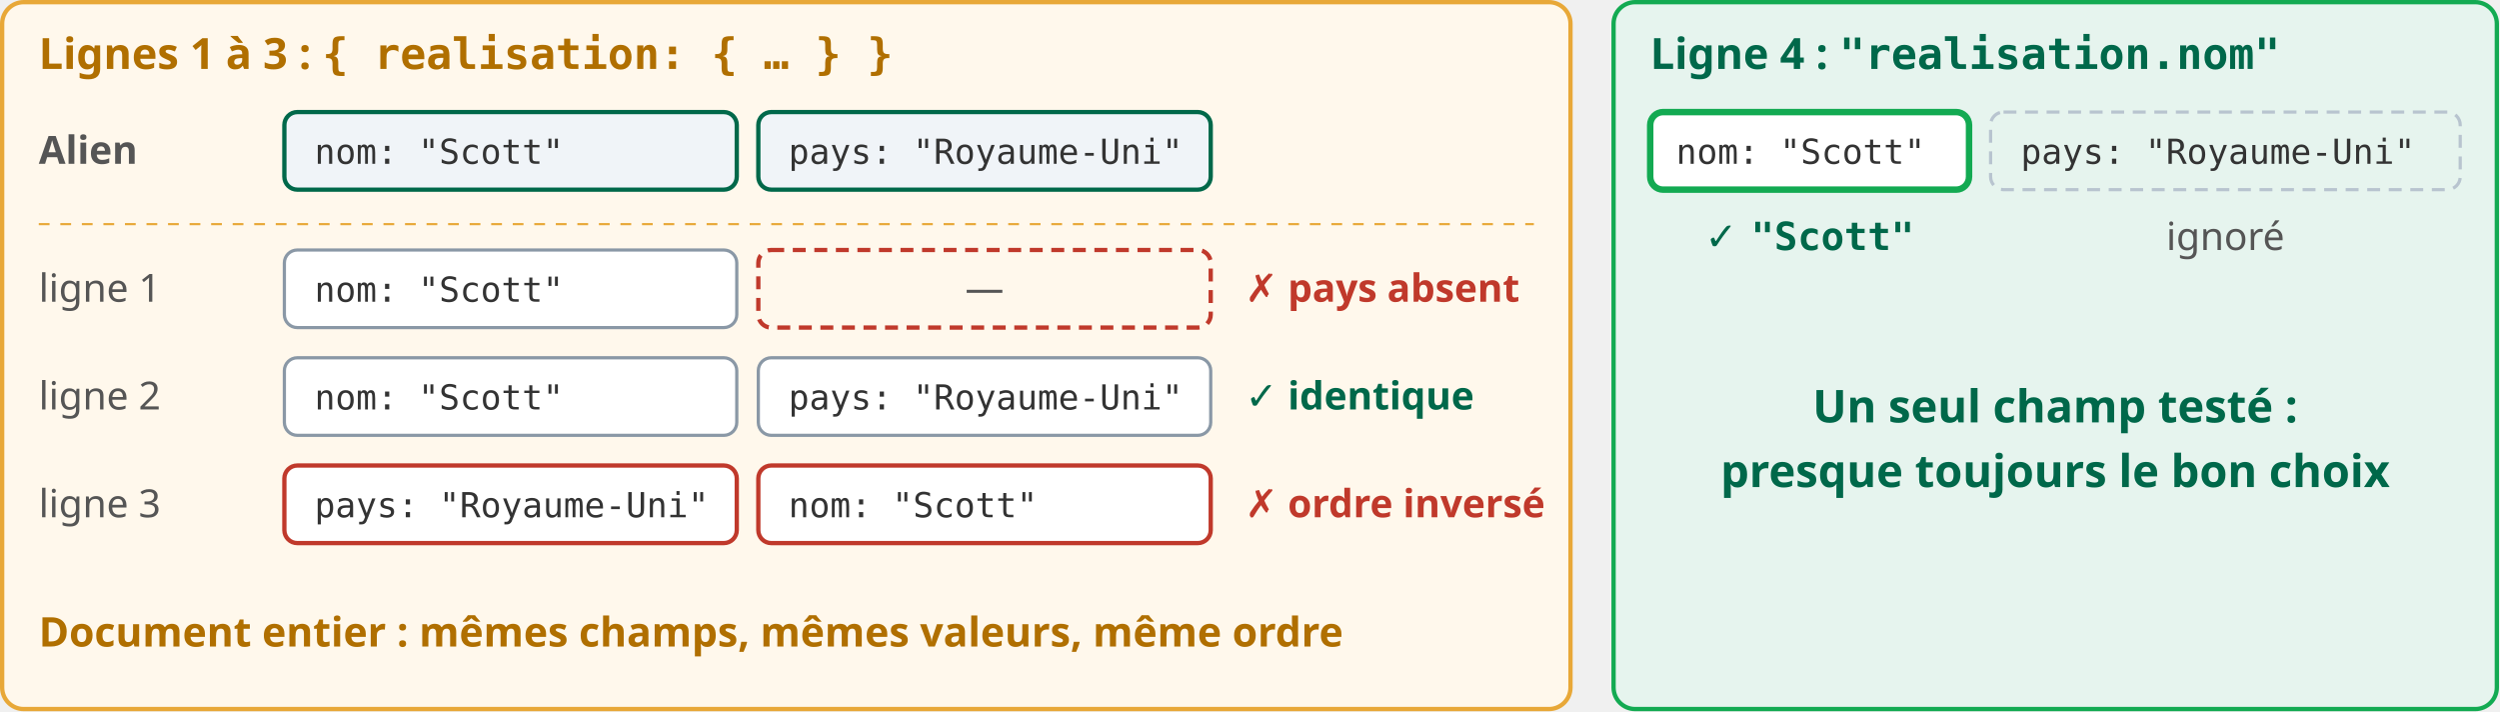
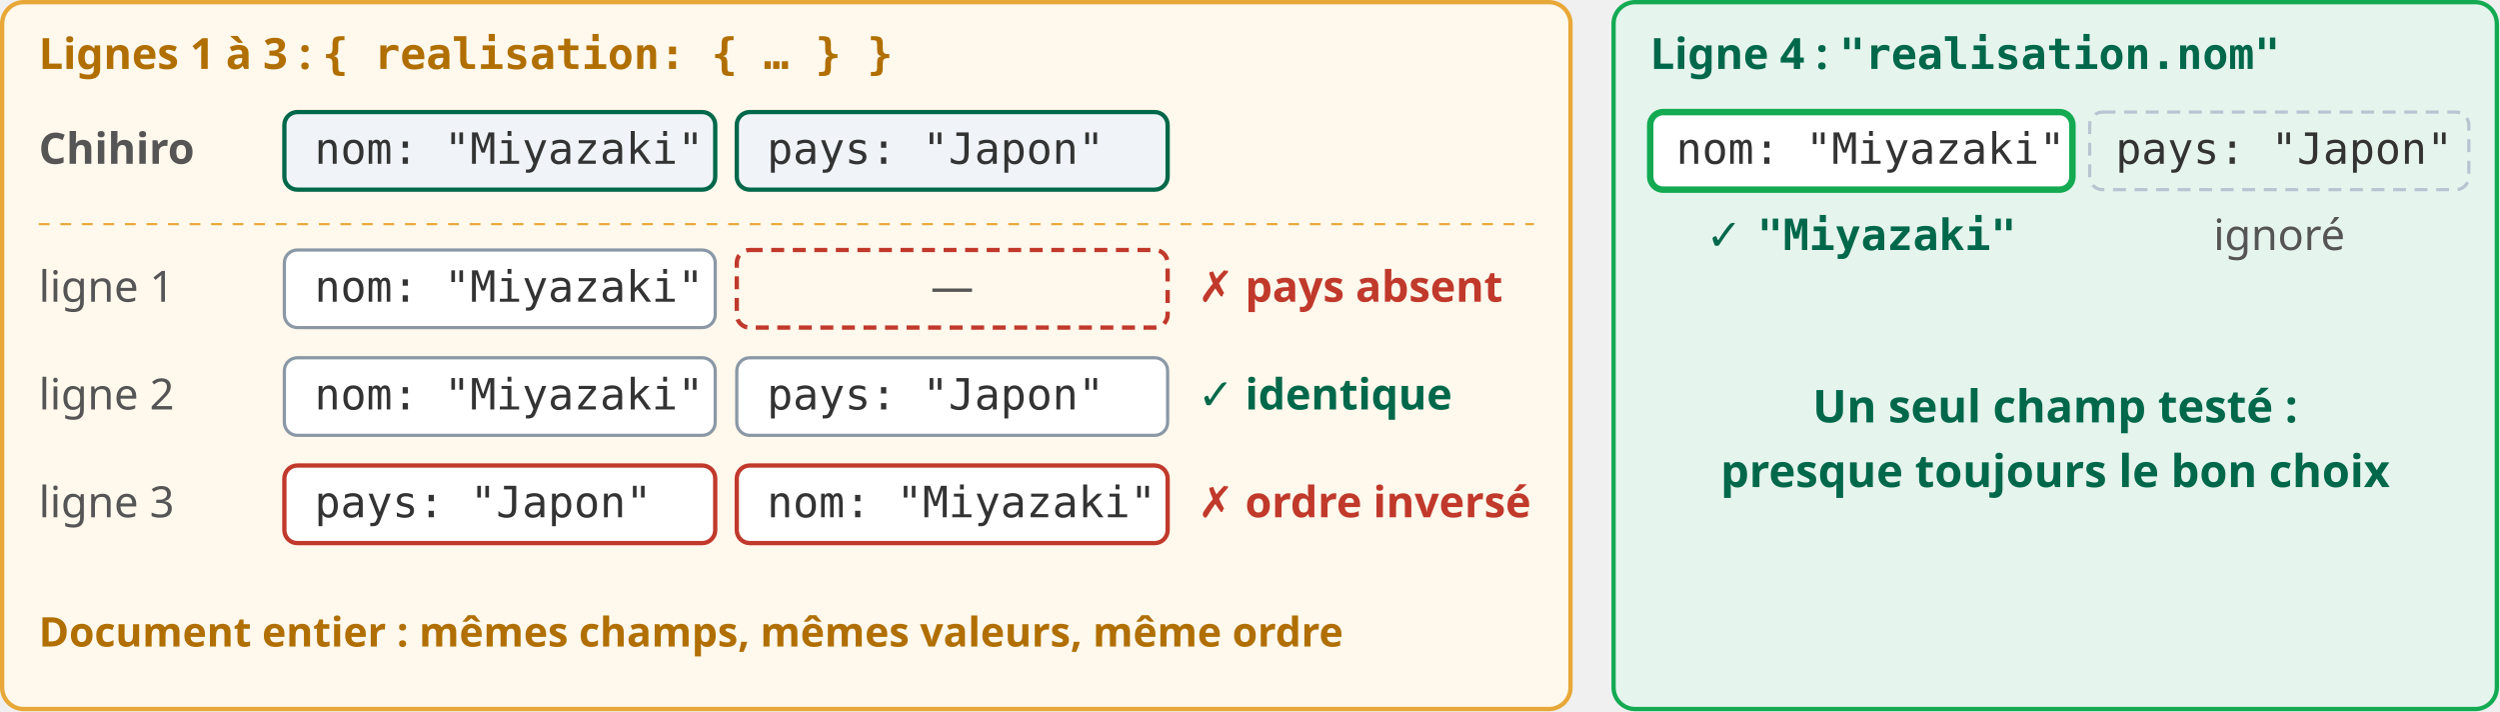
<svg xmlns="http://www.w3.org/2000/svg" viewBox="0 0 1160 330" font-family="sans-serif" role="img" aria-labelledby="t">
  <style>
-     .c { font-size: 16px; fill: #333; font-family: monospace; }
-     .l { font-size: 18px; fill: #555; }
+     .c { font-size: 20px; fill: #333; font-family: monospace; }
+     .l { font-size: 20px; fill: #555; }
    .t { font-size: 20px; font-weight: bold; }
-     .ok { font-size: 18px; font-weight: bold; fill: #00684a; }
-     .ko { font-size: 18px; font-weight: bold; fill: #c0392b; }
+     .ok { font-size: 20px; font-weight: bold; fill: #00684a; }
+     .ko { font-size: 20px; font-weight: bold; fill: #c0392b; }
    .regle { font-size: 19px; font-weight: bold; }
    .cel { fill: #ffffff; stroke: #8a98a6; stroke-width: 1.5; }
    .stock { fill: #f0f4f8; stroke: #00684a; stroke-width: 2; }
  </style>
  <rect x="1" y="1" width="728" height="328" rx="10" fill="#fff8ec" stroke="#e8a838" stroke-width="2" />
  <text class="t" x="18" y="32" fill="#b06f00">Lignes 1 à 3 : <tspan font-family="monospace">{ realisation: { … } }</tspan>
  </text>
-   <text class="l" x="18" y="76" font-weight="bold">Alien</text>
-   <rect class="stock" x="132" y="52" width="210" height="36" rx="6" />
-   <text class="c" x="146" y="76">nom: "Scott"</text>
-   <rect class="stock" x="352" y="52" width="210" height="36" rx="6" />
-   <text class="c" x="366" y="76">pays: "Royaume-Uni"</text>
+   <text class="l" x="18" y="76" font-weight="bold">Chihiro</text>
+   <rect class="stock" x="132" y="52" width="200" height="36" rx="6" />
+   <text class="c" x="146" y="76">nom: "Miyazaki"</text>
+   <rect class="stock" x="342" y="52" width="200" height="36" rx="6" />
+   <text class="c" x="356" y="76">pays: "Japon"</text>
  <line x1="18" y1="104" x2="712" y2="104" stroke="#e8a838" stroke-dasharray="5 5" />
  <text class="l" x="18" y="140">ligne 1</text>
-   <rect class="cel" x="132" y="116" width="210" height="36" rx="6" />
-   <text class="c" x="146" y="140">nom: "Scott"</text>
-   <rect x="352" y="116" width="210" height="36" rx="6" fill="none" stroke="#c0392b" stroke-width="2" stroke-dasharray="6 4" />
-   <text class="l" x="457" y="140" text-anchor="middle">—</text>
-   <text class="ko" x="578" y="140">✗ pays absent</text>
+   <rect class="cel" x="132" y="116" width="200" height="36" rx="6" />
+   <text class="c" x="146" y="140">nom: "Miyazaki"</text>
+   <rect x="342" y="116" width="200" height="36" rx="6" fill="none" stroke="#c0392b" stroke-width="2" stroke-dasharray="6 4" />
+   <text class="l" x="442" y="140" text-anchor="middle">—</text>
+   <text class="ko" x="556" y="140">✗ pays absent</text>
  <text class="l" x="18" y="190">ligne 2</text>
-   <rect class="cel" x="132" y="166" width="210" height="36" rx="6" />
-   <text class="c" x="146" y="190">nom: "Scott"</text>
-   <rect class="cel" x="352" y="166" width="210" height="36" rx="6" />
-   <text class="c" x="366" y="190">pays: "Royaume-Uni"</text>
-   <text class="ok" x="578" y="190">✓ identique</text>
+   <rect class="cel" x="132" y="166" width="200" height="36" rx="6" />
+   <text class="c" x="146" y="190">nom: "Miyazaki"</text>
+   <rect class="cel" x="342" y="166" width="200" height="36" rx="6" />
+   <text class="c" x="356" y="190">pays: "Japon"</text>
+   <text class="ok" x="556" y="190">✓ identique</text>
  <text class="l" x="18" y="240">ligne 3</text>
-   <rect x="132" y="216" width="210" height="36" rx="6" fill="#ffffff" stroke="#c0392b" stroke-width="2" />
-   <text class="c" x="146" y="240">pays: "Royaume-Uni"</text>
-   <rect x="352" y="216" width="210" height="36" rx="6" fill="#ffffff" stroke="#c0392b" stroke-width="2" />
-   <text class="c" x="366" y="240">nom: "Scott"</text>
-   <text class="ko" x="578" y="240">✗ ordre inversé</text>
+   <rect x="132" y="216" width="200" height="36" rx="6" fill="#ffffff" stroke="#c0392b" stroke-width="2" />
+   <text class="c" x="146" y="240">pays: "Japon"</text>
+   <rect x="342" y="216" width="200" height="36" rx="6" fill="#ffffff" stroke="#c0392b" stroke-width="2" />
+   <text class="c" x="356" y="240">nom: "Miyazaki"</text>
+   <text class="ko" x="556" y="240">✗ ordre inversé</text>
  <text class="regle" x="18" y="300" fill="#b06f00">Document entier : mêmes champs, mêmes valeurs, même ordre</text>
  <rect x="749" y="1" width="410" height="328" rx="10" fill="#e6f4ee" stroke="#13aa52" stroke-width="2" />
  <text class="t" x="766" y="32" fill="#00684a">Ligne 4 : <tspan font-family="monospace">"realisation.nom"</tspan>
  </text>
-   <rect x="766" y="52" width="148" height="36" rx="6" fill="#ffffff" stroke="#13aa52" stroke-width="3" />
-   <text class="c" x="778" y="76">nom: "Scott"</text>
-   <rect x="924" y="52" width="218" height="36" rx="6" fill="none" stroke="#b8c4cf" stroke-width="1.5" stroke-dasharray="6 4" />
-   <text class="c" x="938" y="76" fill="#9aa5b0">pays: "Royaume-Uni"</text>
-   <text class="ok" x="840" y="116" text-anchor="middle">✓ <tspan font-family="monospace">"Scott"</tspan>
+   <rect x="766" y="52" width="196" height="36" rx="6" fill="#ffffff" stroke="#13aa52" stroke-width="3" />
+   <text class="c" x="778" y="76">nom: "Miyazaki"</text>
+   <rect x="970" y="52" width="176" height="36" rx="6" fill="none" stroke="#b8c4cf" stroke-width="1.5" stroke-dasharray="6 4" />
+   <text class="c" x="982" y="76" fill="#9aa5b0">pays: "Japon"</text>
+   <text class="ok" x="864" y="116" text-anchor="middle">✓ <tspan font-family="monospace">"Miyazaki"</tspan>
  </text>
-   <text class="l" x="1033" y="116" text-anchor="middle">ignoré</text>
+   <text class="l" x="1058" y="116" text-anchor="middle">ignoré</text>
  <text class="regle" x="954" y="196" fill="#00684a" style="font-size: 21px" text-anchor="middle">Un seul champ testé :</text>
  <text class="regle" x="954" y="226" fill="#00684a" style="font-size: 21px" text-anchor="middle">presque toujours le bon choix</text>
</svg>
